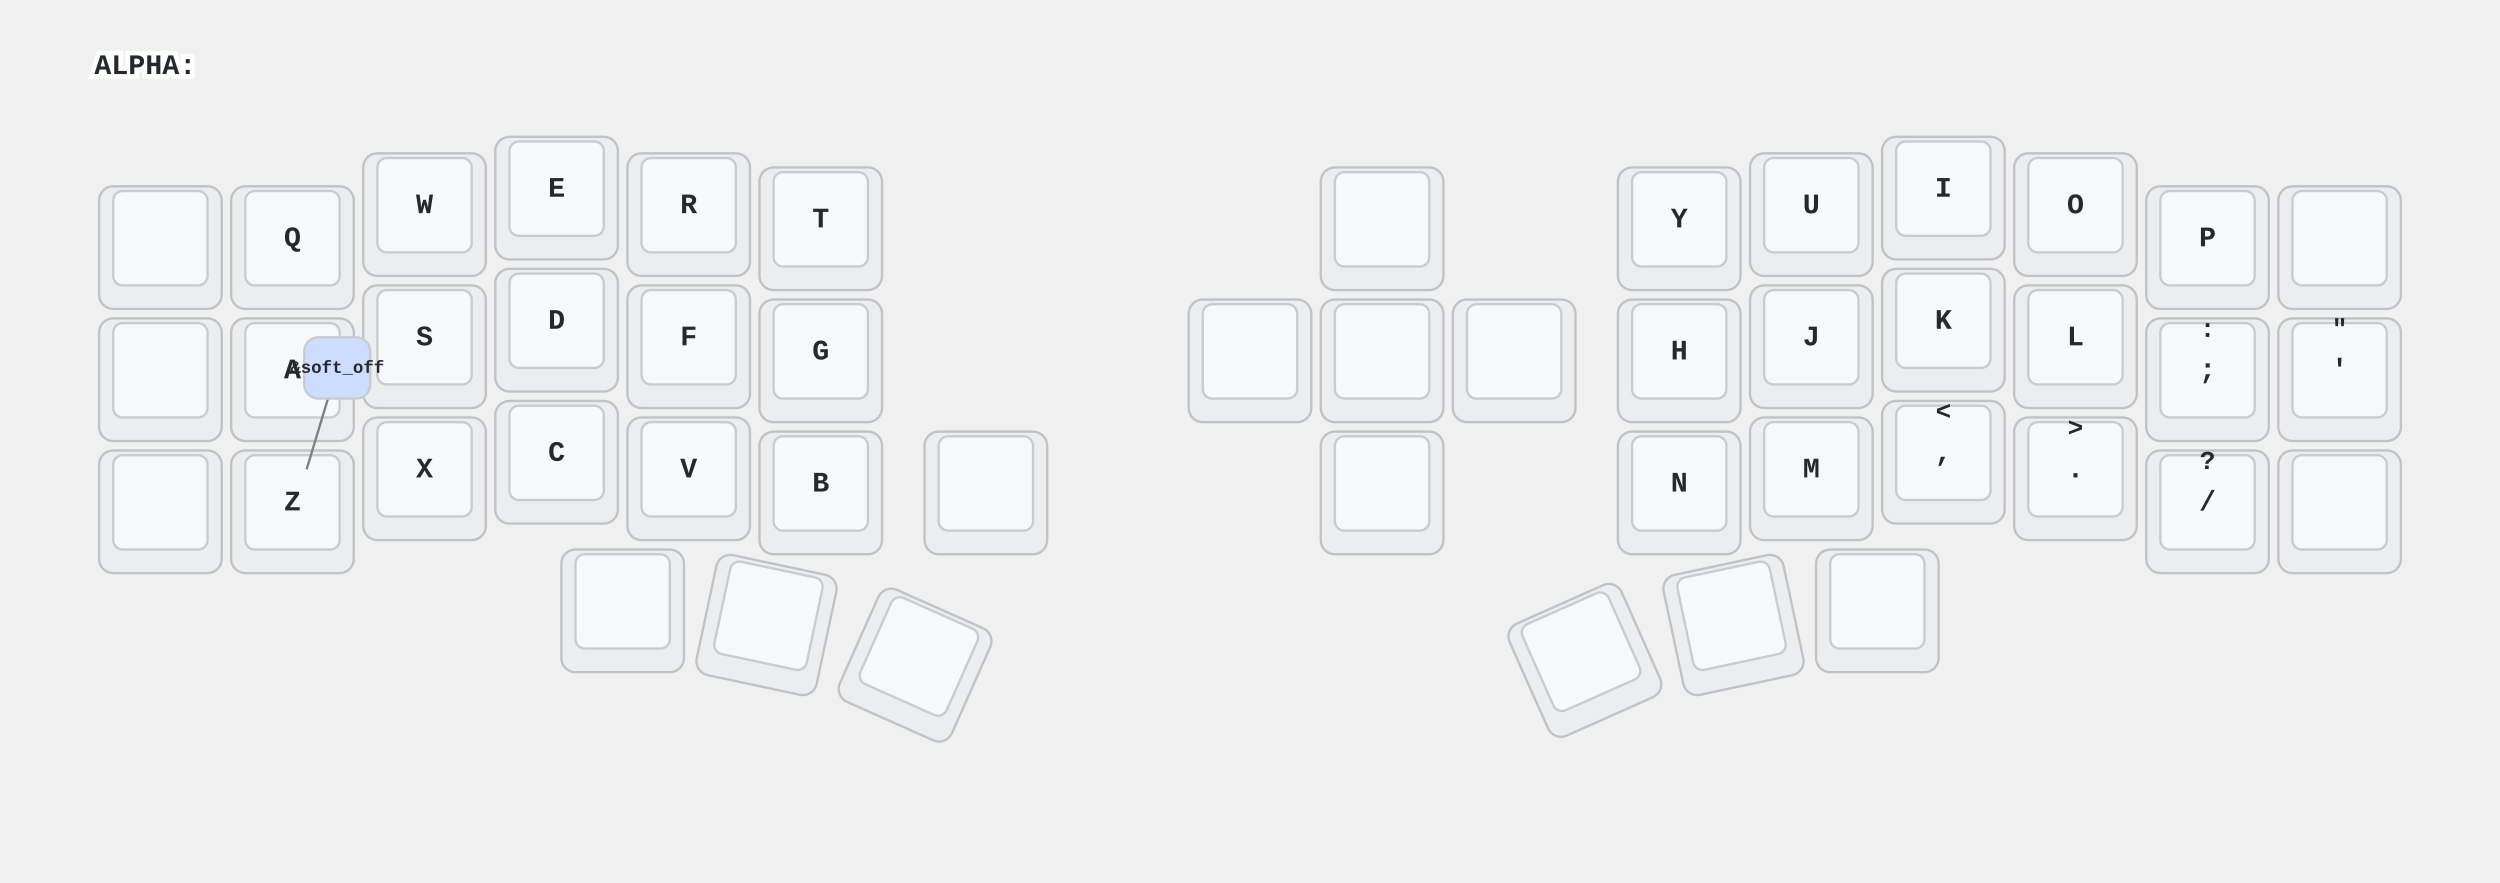
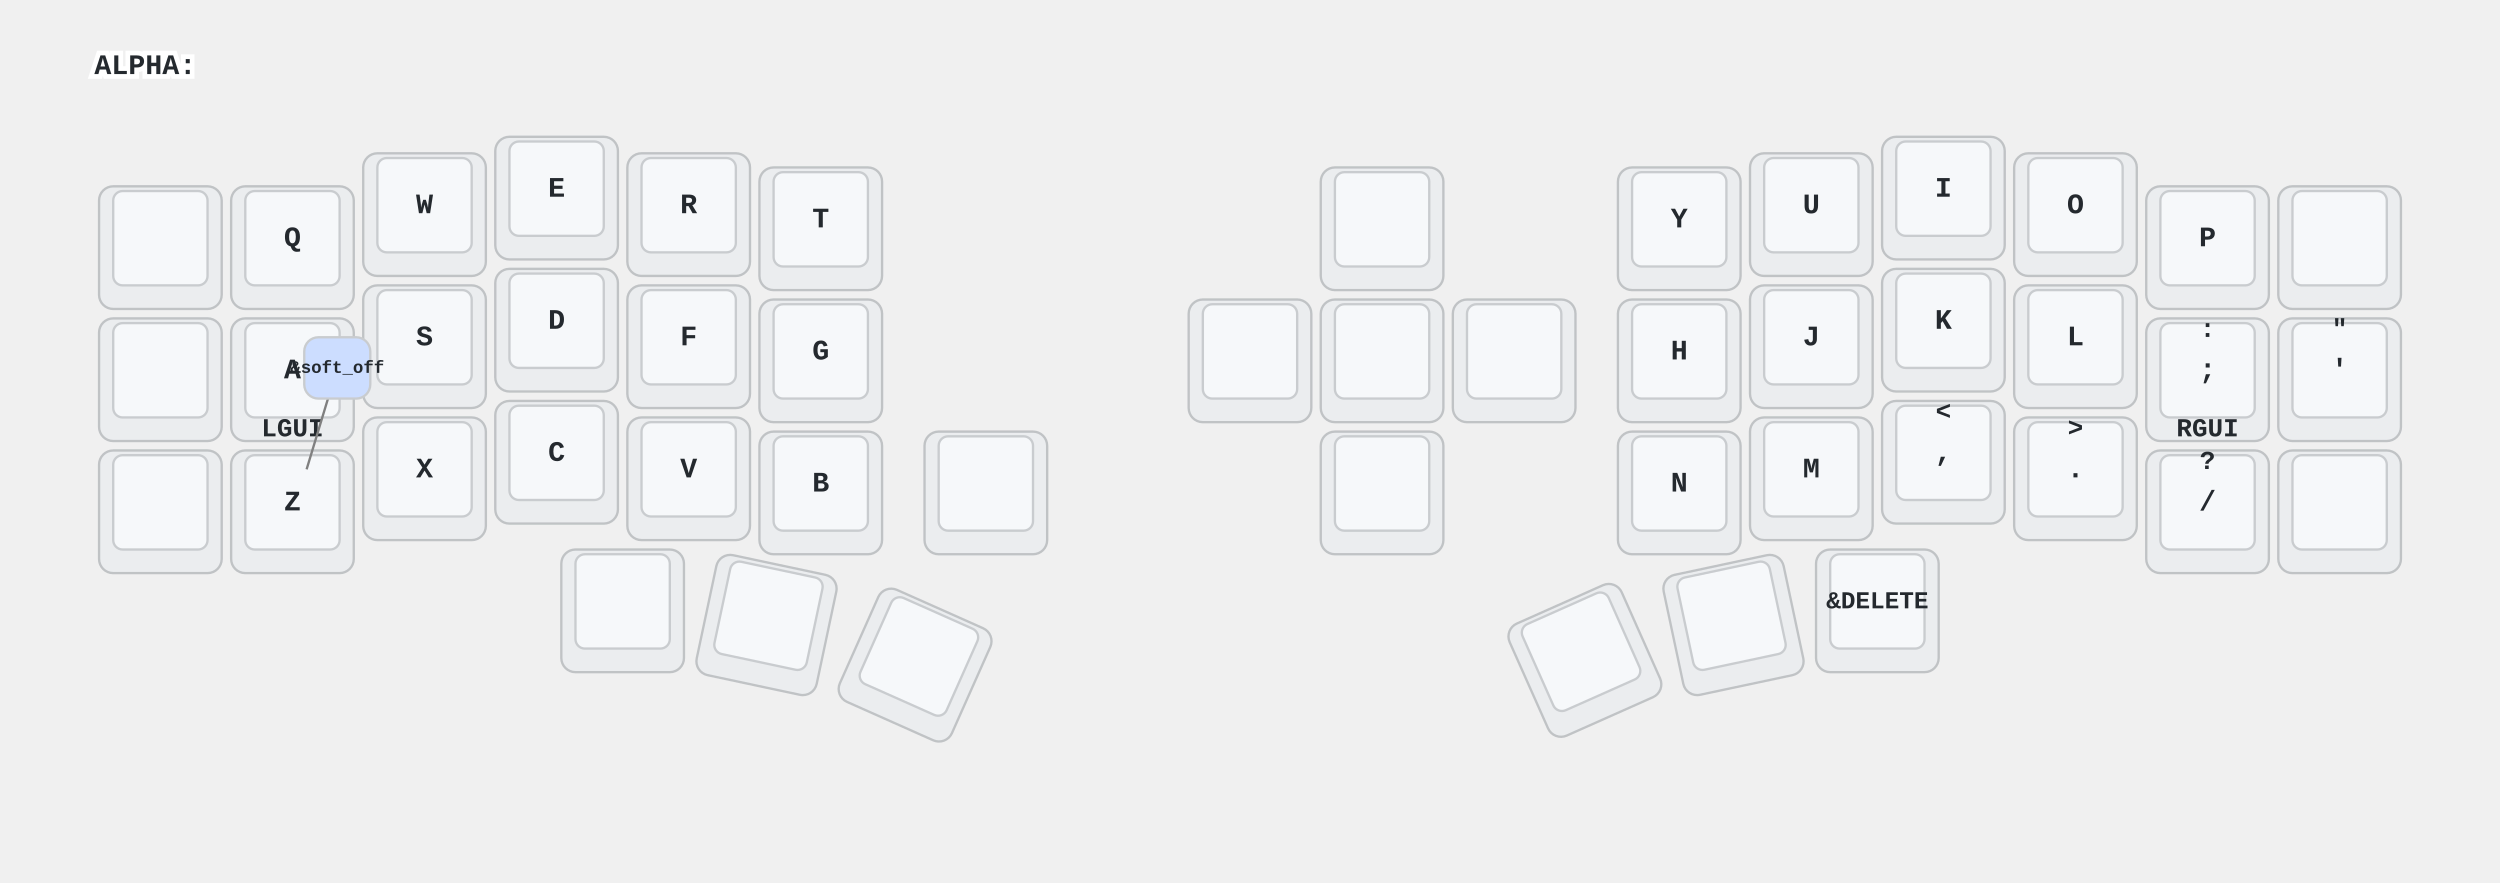
<svg xmlns="http://www.w3.org/2000/svg" xmlns:xlink="http://www.w3.org/1999/xlink" width="1060" height="374" viewBox="0 0 1060 374" class="keymap">
  <defs>/* start glyphs */
- <svg id="mdi:apple-keyboard-command">
-       <svg id="mdi-apple-keyboard-command" viewBox="0 0 24 24">
-         <path d="M6,2A4,4 0 0,1 10,6V8H14V6A4,4 0 0,1 18,2A4,4 0 0,1 22,6A4,4 0 0,1 18,10H16V14H18A4,4 0 0,1 22,18A4,4 0 0,1 18,22A4,4 0 0,1 14,18V16H10V18A4,4 0 0,1 6,22A4,4 0 0,1 2,18A4,4 0 0,1 6,14H8V10H6A4,4 0 0,1 2,6A4,4 0 0,1 6,2M16,18A2,2 0 0,0 18,20A2,2 0 0,0 20,18A2,2 0 0,0 18,16H16V18M14,10H10V14H14V10M6,16A2,2 0 0,0 4,18A2,2 0 0,0 6,20A2,2 0 0,0 8,18V16H6M8,6A2,2 0 0,0 6,4A2,2 0 0,0 4,6A2,2 0 0,0 6,8H8V6M18,8A2,2 0 0,0 20,6A2,2 0 0,0 18,4A2,2 0 0,0 16,6V8H18Z" />
+ <svg id="mdi:apple-keyboard-control">
+       <svg id="mdi-apple-keyboard-control" viewBox="0 0 24 24">
+         <path d="M19.78,11.78L18.36,13.19L12,6.83L5.64,13.19L4.22,11.78L12,4L19.78,11.78Z" />
      </svg>
    </svg>
    <svg id="mdi:apple-keyboard-option">
      <svg id="mdi-apple-keyboard-option" viewBox="0 0 24 24">
        <path d="M3,4H9.11L16.15,18H21V20H14.88L7.84,6H3V4M14,4H21V6H14V4Z" />
      </svg>
    </svg>
    <svg id="mdi:apple-keyboard-shift">
      <svg id="mdi-apple-keyboard-shift" viewBox="0 0 24 24">
        <path d="M15,18V12H17.17L12,6.83L6.83,12H9V18H15M12,4L22,14H17V20H7V14H2L12,4Z" />
      </svg>
    </svg>
    <svg id="mdi:backspace">
      <svg id="mdi-backspace" viewBox="0 0 24 24">
        <path d="M22,3H7C6.31,3 5.77,3.35 5.41,3.88L0,12L5.41,20.11C5.77,20.64 6.31,21 7,21H22A2,2 0 0,0 24,19V5A2,2 0 0,0 22,3M19,15.59L17.59,17L14,13.41L10.41,17L9,15.59L12.59,12L9,8.41L10.41,7L14,10.59L17.59,7L19,8.41L15.41,12" />
      </svg>
    </svg>
    <svg id="mdi:keyboard-esc">
      <svg id="mdi-keyboard-esc" viewBox="0 0 24 24">
        <path d="M1 7H7V9H3V11H7V13H3V15H7V17H1V7M11 7H15V9H11V11H13C14.11 11 15 11.9 15 13V15C15 16.11 14.11 17 13 17H9V15H13V13H11C9.9 13 9 12.11 9 11V9C9 7.9 9.9 7 11 7M19 7H21C22.11 7 23 7.9 23 9V10H21V9H19V15H21V14H23V15C23 16.11 22.11 17 21 17H19C17.9 17 17 16.11 17 15V9C17 7.9 17.9 7 19 7Z" />
      </svg>
    </svg>
    <svg id="mdi:keyboard-return">
      <svg id="mdi-keyboard-return" viewBox="0 0 24 24">
        <path d="M19,7V11H5.83L9.41,7.41L8,6L2,12L8,18L9.41,16.58L5.83,13H21V7H19Z" />
      </svg>
    </svg>
    <svg id="mdi:keyboard-space">
      <svg id="mdi-keyboard-space" viewBox="0 0 24 24">
        <path d="M3 15H5V19H19V15H21V19C21 20.1 20.1 21 19 21H5C3.9 21 3 20.1 3 19V15Z" />
      </svg>
    </svg>
    <svg id="mdi:keyboard-tab">
      <svg id="mdi-keyboard-tab" viewBox="0 0 24 24">
        <path d="M20,18H22V6H20M11.59,7.41L15.17,11H1V13H15.17L11.59,16.58L13,18L19,12L13,6L11.59,7.41Z" />
      </svg>
    </svg>
    <svg id="mdi:transfer">
      <svg id="mdi-transfer" viewBox="0 0 24 24">
        <path d="M8 4A2 2 0 0 0 6 6V10H8V6H16V9H13.5L17 12.5L20.5 9H18V6A2 2 0 0 0 16 4H8M3 12V14H11V12H3M3 15V17H11V15H3M13 15V17H21V15H13M3 18V20H11V18H3M13 18V20H21V18H13Z" />
      </svg>
    </svg>
  </defs>/* end glyphs */
<style>/* inherit to force styles through use tags */
svg path {
    fill: inherit;
}

/* font and background color specifications */
svg.keymap {
    font-family: SFMono-Regular,Consolas,Liberation Mono,Menlo,monospace;
    font-size: 14px;
    font-kerning: normal;
    text-rendering: optimizeLegibility;
    fill: #24292e;
}

/* default key styling */
rect.key {
    fill: #f6f8fa;
}

rect.key, rect.combo {
    stroke: #c9cccf;
    stroke-width: 1;
}

/* default key side styling, only used is draw_key_sides is set */
rect.side {
    filter: brightness(90%);
}

/* color accent for combo boxes */
rect.combo, rect.combo-separate {
    fill: #cdf;
}

/* color accent for held keys */
rect.held, rect.combo.held {
    fill: #fdd;
}

/* color accent for ghost (optional) keys */
rect.ghost, rect.combo.ghost {
    stroke-dasharray: 4, 4;
    stroke-width: 2;
}

text {
    text-anchor: middle;
    dominant-baseline: middle;
}

/* styling for layer labels */
text.label {
    font-weight: bold;
    text-anchor: start;
    stroke: white;
    stroke-width: 4;
    paint-order: stroke;
}

/* styling for optional footer */
text.footer {
    text-anchor: end;
    dominant-baseline: auto;
    stroke: white;
    stroke-width: 4;
    paint-order: stroke;
}

/* styling for combo tap, and key non-tap label text */
text.combo, text.hold, text.shifted, text.left, text.right {
    font-size: 11px;
}

text.hold {
    text-anchor: middle;
    dominant-baseline: auto;
}

text.shifted {
    text-anchor: middle;
    dominant-baseline: hanging;
}

text.left {
    text-anchor: start;
}

text.right {
    text-anchor: end;
}

text.layer-activator {
    text-decoration: underline;
}

/* styling for hold/shifted label text in combo box */
text.combo.hold, text.combo.shifted, text.combo.left, text.combo.right {
    font-size: 8px;
}

/* lighter symbol for transparent keys */
text.trans {
    fill: #7b7e81;
}

/* styling for combo dendrons */
path.combo {
    stroke-width: 1;
    stroke: gray;
    fill: none;
}

/* Start Tabler Icons Cleanup */
/* cannot use height/width with glyphs */
.icon-tabler &gt; path {
    fill: inherit;
    stroke: inherit;
    stroke-width: 2;
}
/* hide tabler's default box */
.icon-tabler &gt; path[stroke="none"][fill="none"] {
    visibility: hidden;
}
/* End Tabler Icons Cleanup */

/* For default sytles, see https://github.com/caksoylar/keymap-drawer/blob/main/keymap_drawer/config.py#L85 */

svg.keymap {
  font-family: Ubuntu Mono, Inconsolata, Consolas, Liberation Mono, Menlo, monospace;
  font-size: 12px;
  font-weight: bold;
  text-rendering: optimizeLegibility;
}

/* Color accent for held keys */
rect.held, rect.combo.held {
    fill: #ffc;
}

/* Technique borrowed and extended from https://github.com/englmaxi/zmk-config/blob/master/keymap-drawer/config.yaml */
.sym_sub_text.tap {
  translate: -5px 2px;
  font-size: 20px;
}
.sym_sub_text.shifted {
  translate: 10px 13px;
  font-size: 10px;
  opacity: 1.0;
}
.combo.sym_sub_text.tap {
  translate: -1px 1px;
}
.combo.sym_sub_text.shifted {
  translate: 7px 5px;
  font-size: 10px;
  opacity: 1.0;
}

/* Toggle */
.toggle.shifted {
  translate: -10px 12px;
}

.toggle.hold {
  translate: 13px -23px;
}

/* Variant for tap-dances */
.tap_dance.tap {
  translate: -7px 0px;
  font-size: 12px;
}
.tap_dance.shifted {
  translate: 7px 17px;
  font-size: 12px;
  opacity: 1.0;
}

/* Variant for symbol next to symbol */
.sym_by_sym.tap {
  translate: -6px 0px;
}
.sym_by_sym.shifted {
  translate: 10px 12px;
  opacity: 1.0;
}

.combo.sym_by_sym.tap {
  translate: -35px 0px;
}
.combo.sym_by_sym.shifted {
  translate: 35px 20px;
  opacity: 1.0;
}

.combo.sym_by_sym.hold {
  visibility: hidden;
}

/* hide hold box for combo sym_by_sym */
.combo.sym_by_sym.hold &gt; path[stroke="none"][fill="none"] {
  visibility: hidden;
}
</style>
  <g transform="translate(40, 0)" class="layer-ALPHA">
    <text x="0" y="28" class="label" id="ALPHA">ALPHA:</text>
    <g transform="translate(0, 56)">
      <g transform="translate(28, 49)" class="key keypos-0">
        <rect rx="6" ry="6" x="-26" y="-26" width="52" height="52" class="key side" />
        <rect rx="4" ry="4" x="-20" y="-24" width="40" height="40" class="key" />
        <use href="#mdi:keyboard-esc" xlink:href="#mdi:keyboard-esc" x="-9" y="-13" height="18" width="18.0" class="key tap glyph mdi:keyboard-esc" />
      </g>
      <g transform="translate(84, 49)" class="key keypos-1">
        <rect rx="6" ry="6" x="-26" y="-26" width="52" height="52" class="key side" />
        <rect rx="4" ry="4" x="-20" y="-24" width="40" height="40" class="key" />
        <text x="0" y="-4" class="key tap">Q</text>
      </g>
      <g transform="translate(140, 35)" class="key keypos-2">
        <rect rx="6" ry="6" x="-26" y="-26" width="52" height="52" class="key side" />
        <rect rx="4" ry="4" x="-20" y="-24" width="40" height="40" class="key" />
        <text x="0" y="-4" class="key tap">W</text>
      </g>
      <g transform="translate(196, 28)" class="key keypos-3">
        <rect rx="6" ry="6" x="-26" y="-26" width="52" height="52" class="key side" />
        <rect rx="4" ry="4" x="-20" y="-24" width="40" height="40" class="key" />
        <text x="0" y="-4" class="key tap">E</text>
      </g>
      <g transform="translate(252, 35)" class="key keypos-4">
        <rect rx="6" ry="6" x="-26" y="-26" width="52" height="52" class="key side" />
        <rect rx="4" ry="4" x="-20" y="-24" width="40" height="40" class="key" />
        <text x="0" y="-4" class="key tap">R</text>
      </g>
      <g transform="translate(308, 41)" class="key keypos-5">
        <rect rx="6" ry="6" x="-26" y="-26" width="52" height="52" class="key side" />
        <rect rx="4" ry="4" x="-20" y="-24" width="40" height="40" class="key" />
        <text x="0" y="-4" class="key tap">T</text>
      </g>
      <g transform="translate(546, 41)" class="key trans keypos-6">
        <rect rx="6" ry="6" x="-26" y="-26" width="52" height="52" class="key trans side" />
        <rect rx="4" ry="4" x="-20" y="-24" width="40" height="40" class="key trans" />
        <use href="#mdi:transfer" xlink:href="#mdi:transfer" x="-9" y="-13" height="18" width="18.0" class="key trans tap glyph mdi:transfer" />
      </g>
      <g transform="translate(672, 41)" class="key keypos-7">
        <rect rx="6" ry="6" x="-26" y="-26" width="52" height="52" class="key side" />
        <rect rx="4" ry="4" x="-20" y="-24" width="40" height="40" class="key" />
        <text x="0" y="-4" class="key tap">Y</text>
      </g>
      <g transform="translate(728, 35)" class="key keypos-8">
        <rect rx="6" ry="6" x="-26" y="-26" width="52" height="52" class="key side" />
        <rect rx="4" ry="4" x="-20" y="-24" width="40" height="40" class="key" />
        <text x="0" y="-4" class="key tap">U</text>
      </g>
      <g transform="translate(784, 28)" class="key keypos-9">
        <rect rx="6" ry="6" x="-26" y="-26" width="52" height="52" class="key side" />
        <rect rx="4" ry="4" x="-20" y="-24" width="40" height="40" class="key" />
        <text x="0" y="-4" class="key tap">I</text>
      </g>
      <g transform="translate(840, 35)" class="key keypos-10">
        <rect rx="6" ry="6" x="-26" y="-26" width="52" height="52" class="key side" />
        <rect rx="4" ry="4" x="-20" y="-24" width="40" height="40" class="key" />
        <text x="0" y="-4" class="key tap">O</text>
      </g>
      <g transform="translate(896, 49)" class="key keypos-11">
        <rect rx="6" ry="6" x="-26" y="-26" width="52" height="52" class="key side" />
        <rect rx="4" ry="4" x="-20" y="-24" width="40" height="40" class="key" />
        <text x="0" y="-4" class="key tap">P</text>
      </g>
      <g transform="translate(952, 49)" class="key backspace keypos-12">
        <rect rx="6" ry="6" x="-26" y="-26" width="52" height="52" class="key backspace side" />
        <rect rx="4" ry="4" x="-20" y="-24" width="40" height="40" class="key backspace" />
        <use href="#mdi:backspace" xlink:href="#mdi:backspace" x="-9" y="-13" height="18" width="18.0" class="key backspace tap glyph mdi:backspace" />
      </g>
      <g transform="translate(28, 105)" class="key keypos-13">
        <rect rx="6" ry="6" x="-26" y="-26" width="52" height="52" class="key side" />
        <rect rx="4" ry="4" x="-20" y="-24" width="40" height="40" class="key" />
        <use href="#mdi:keyboard-tab" xlink:href="#mdi:keyboard-tab" x="-9" y="-13" height="18" width="18.0" class="key tap glyph mdi:keyboard-tab" />
      </g>
      <g transform="translate(84, 105)" class="key keypos-14">
        <rect rx="6" ry="6" x="-26" y="-26" width="52" height="52" class="key side" />
        <rect rx="4" ry="4" x="-20" y="-24" width="40" height="40" class="key" />
        <text x="0" y="-4" class="key tap">A</text>
+         <text x="0" y="24" class="key hold">LGUI</text>
      </g>
      <g transform="translate(140, 91)" class="key keypos-15">
        <rect rx="6" ry="6" x="-26" y="-26" width="52" height="52" class="key side" />
        <rect rx="4" ry="4" x="-20" y="-24" width="40" height="40" class="key" />
        <text x="0" y="-4" class="key tap">S</text>
+         <use href="#mdi:apple-keyboard-option" xlink:href="#mdi:apple-keyboard-option" x="-8" y="9" height="15" width="15.0" class="key hold glyph mdi:apple-keyboard-option" />
      </g>
      <g transform="translate(196, 84)" class="key keypos-16">
        <rect rx="6" ry="6" x="-26" y="-26" width="52" height="52" class="key side" />
        <rect rx="4" ry="4" x="-20" y="-24" width="40" height="40" class="key" />
        <text x="0" y="-4" class="key tap">D</text>
+         <use href="#mdi:apple-keyboard-control" xlink:href="#mdi:apple-keyboard-control" x="-8" y="9" height="15" width="15.0" class="key hold glyph mdi:apple-keyboard-control" />
      </g>
      <g transform="translate(252, 91)" class="key keypos-17">
        <rect rx="6" ry="6" x="-26" y="-26" width="52" height="52" class="key side" />
        <rect rx="4" ry="4" x="-20" y="-24" width="40" height="40" class="key" />
        <text x="0" y="-4" class="key tap">F</text>
+         <use href="#mdi:apple-keyboard-shift" xlink:href="#mdi:apple-keyboard-shift" x="-8" y="9" height="15" width="15.0" class="key hold glyph mdi:apple-keyboard-shift" />
      </g>
      <g transform="translate(308, 97)" class="key keypos-18">
        <rect rx="6" ry="6" x="-26" y="-26" width="52" height="52" class="key side" />
        <rect rx="4" ry="4" x="-20" y="-24" width="40" height="40" class="key" />
        <text x="0" y="-4" class="key tap">G</text>
      </g>
      <g transform="translate(490, 97)" class="key trans keypos-19">
        <rect rx="6" ry="6" x="-26" y="-26" width="52" height="52" class="key trans side" />
        <rect rx="4" ry="4" x="-20" y="-24" width="40" height="40" class="key trans" />
        <use href="#mdi:transfer" xlink:href="#mdi:transfer" x="-9" y="-13" height="18" width="18.0" class="key trans tap glyph mdi:transfer" />
      </g>
      <g transform="translate(546, 97)" class="key trans keypos-20">
        <rect rx="6" ry="6" x="-26" y="-26" width="52" height="52" class="key trans side" />
        <rect rx="4" ry="4" x="-20" y="-24" width="40" height="40" class="key trans" />
        <use href="#mdi:transfer" xlink:href="#mdi:transfer" x="-9" y="-13" height="18" width="18.0" class="key trans tap glyph mdi:transfer" />
      </g>
      <g transform="translate(602, 97)" class="key trans keypos-21">
        <rect rx="6" ry="6" x="-26" y="-26" width="52" height="52" class="key trans side" />
        <rect rx="4" ry="4" x="-20" y="-24" width="40" height="40" class="key trans" />
        <use href="#mdi:transfer" xlink:href="#mdi:transfer" x="-9" y="-13" height="18" width="18.0" class="key trans tap glyph mdi:transfer" />
      </g>
      <g transform="translate(672, 97)" class="key keypos-22">
        <rect rx="6" ry="6" x="-26" y="-26" width="52" height="52" class="key side" />
        <rect rx="4" ry="4" x="-20" y="-24" width="40" height="40" class="key" />
        <text x="0" y="-4" class="key tap">H</text>
      </g>
      <g transform="translate(728, 91)" class="key keypos-23">
        <rect rx="6" ry="6" x="-26" y="-26" width="52" height="52" class="key side" />
        <rect rx="4" ry="4" x="-20" y="-24" width="40" height="40" class="key" />
        <text x="0" y="-4" class="key tap">J</text>
+         <use href="#mdi:apple-keyboard-shift" xlink:href="#mdi:apple-keyboard-shift" x="-8" y="9" height="15" width="15.0" class="key hold glyph mdi:apple-keyboard-shift" />
      </g>
      <g transform="translate(784, 84)" class="key keypos-24">
        <rect rx="6" ry="6" x="-26" y="-26" width="52" height="52" class="key side" />
        <rect rx="4" ry="4" x="-20" y="-24" width="40" height="40" class="key" />
        <text x="0" y="-4" class="key tap">K</text>
+         <use href="#mdi:apple-keyboard-control" xlink:href="#mdi:apple-keyboard-control" x="-8" y="9" height="15" width="15.0" class="key hold glyph mdi:apple-keyboard-control" />
      </g>
      <g transform="translate(840, 91)" class="key keypos-25">
        <rect rx="6" ry="6" x="-26" y="-26" width="52" height="52" class="key side" />
        <rect rx="4" ry="4" x="-20" y="-24" width="40" height="40" class="key" />
        <text x="0" y="-4" class="key tap">L</text>
+         <use href="#mdi:apple-keyboard-option" xlink:href="#mdi:apple-keyboard-option" x="-8" y="9" height="15" width="15.0" class="key hold glyph mdi:apple-keyboard-option" />
      </g>
      <g transform="translate(896, 105)" class="key keypos-26">
        <rect rx="6" ry="6" x="-26" y="-26" width="52" height="52" class="key side" />
        <rect rx="4" ry="4" x="-20" y="-24" width="40" height="40" class="key" />
        <text x="0" y="-4" class="key tap">;</text>
+         <text x="0" y="24" class="key hold">RGUI</text>
        <text x="0" y="-24" class="key shifted">:</text>
      </g>
      <g transform="translate(952, 105)" class="key keypos-27">
        <rect rx="6" ry="6" x="-26" y="-26" width="52" height="52" class="key side" />
        <rect rx="4" ry="4" x="-20" y="-24" width="40" height="40" class="key" />
        <text x="0" y="-4" class="key tap">'</text>
        <text x="0" y="-24" class="key shifted">"</text>
      </g>
      <g transform="translate(28, 161)" class="key keypos-28">
        <rect rx="6" ry="6" x="-26" y="-26" width="52" height="52" class="key side" />
        <rect rx="4" ry="4" x="-20" y="-24" width="40" height="40" class="key" />
        <use href="#mdi:apple-keyboard-shift" xlink:href="#mdi:apple-keyboard-shift" x="-9" y="-13" height="18" width="18.0" class="key tap glyph mdi:apple-keyboard-shift" />
      </g>
      <g transform="translate(84, 161)" class="key keypos-29">
        <rect rx="6" ry="6" x="-26" y="-26" width="52" height="52" class="key side" />
        <rect rx="4" ry="4" x="-20" y="-24" width="40" height="40" class="key" />
        <text x="0" y="-4" class="key tap">Z</text>
      </g>
      <g transform="translate(140, 147)" class="key keypos-30">
        <rect rx="6" ry="6" x="-26" y="-26" width="52" height="52" class="key side" />
        <rect rx="4" ry="4" x="-20" y="-24" width="40" height="40" class="key" />
        <text x="0" y="-4" class="key tap">X</text>
      </g>
      <g transform="translate(196, 140)" class="key keypos-31">
        <rect rx="6" ry="6" x="-26" y="-26" width="52" height="52" class="key side" />
        <rect rx="4" ry="4" x="-20" y="-24" width="40" height="40" class="key" />
        <text x="0" y="-4" class="key tap">C</text>
      </g>
      <g transform="translate(252, 147)" class="key keypos-32">
        <rect rx="6" ry="6" x="-26" y="-26" width="52" height="52" class="key side" />
        <rect rx="4" ry="4" x="-20" y="-24" width="40" height="40" class="key" />
        <text x="0" y="-4" class="key tap">V</text>
      </g>
      <g transform="translate(308, 153)" class="key keypos-33">
        <rect rx="6" ry="6" x="-26" y="-26" width="52" height="52" class="key side" />
        <rect rx="4" ry="4" x="-20" y="-24" width="40" height="40" class="key" />
        <text x="0" y="-4" class="key tap">B</text>
      </g>
      <g transform="translate(378, 153)" class="key trans keypos-34">
        <rect rx="6" ry="6" x="-26" y="-26" width="52" height="52" class="key trans side" />
        <rect rx="4" ry="4" x="-20" y="-24" width="40" height="40" class="key trans" />
        <use href="#mdi:transfer" xlink:href="#mdi:transfer" x="-9" y="-13" height="18" width="18.0" class="key trans tap glyph mdi:transfer" />
      </g>
      <g transform="translate(546, 153)" class="key trans keypos-35">
        <rect rx="6" ry="6" x="-26" y="-26" width="52" height="52" class="key trans side" />
        <rect rx="4" ry="4" x="-20" y="-24" width="40" height="40" class="key trans" />
        <use href="#mdi:transfer" xlink:href="#mdi:transfer" x="-9" y="-13" height="18" width="18.0" class="key trans tap glyph mdi:transfer" />
      </g>
      <g transform="translate(672, 153)" class="key keypos-36">
        <rect rx="6" ry="6" x="-26" y="-26" width="52" height="52" class="key side" />
        <rect rx="4" ry="4" x="-20" y="-24" width="40" height="40" class="key" />
        <text x="0" y="-4" class="key tap">N</text>
      </g>
      <g transform="translate(728, 147)" class="key keypos-37">
        <rect rx="6" ry="6" x="-26" y="-26" width="52" height="52" class="key side" />
        <rect rx="4" ry="4" x="-20" y="-24" width="40" height="40" class="key" />
        <text x="0" y="-4" class="key tap">M</text>
      </g>
      <g transform="translate(784, 140)" class="key keypos-38">
        <rect rx="6" ry="6" x="-26" y="-26" width="52" height="52" class="key side" />
        <rect rx="4" ry="4" x="-20" y="-24" width="40" height="40" class="key" />
        <text x="0" y="-4" class="key tap">,</text>
        <text x="0" y="-24" class="key shifted">&lt;</text>
      </g>
      <g transform="translate(840, 147)" class="key keypos-39">
        <rect rx="6" ry="6" x="-26" y="-26" width="52" height="52" class="key side" />
        <rect rx="4" ry="4" x="-20" y="-24" width="40" height="40" class="key" />
        <text x="0" y="-4" class="key tap">.</text>
        <text x="0" y="-24" class="key shifted">&gt;</text>
      </g>
      <g transform="translate(896, 161)" class="key keypos-40">
        <rect rx="6" ry="6" x="-26" y="-26" width="52" height="52" class="key side" />
        <rect rx="4" ry="4" x="-20" y="-24" width="40" height="40" class="key" />
        <text x="0" y="-4" class="key tap">/</text>
        <text x="0" y="-24" class="key shifted">?</text>
      </g>
      <g transform="translate(952, 161)" class="key keypos-41">
        <rect rx="6" ry="6" x="-26" y="-26" width="52" height="52" class="key side" />
        <rect rx="4" ry="4" x="-20" y="-24" width="40" height="40" class="key" />
        <use href="#mdi:keyboard-return" xlink:href="#mdi:keyboard-return" x="-9" y="-13" height="18" width="18.0" class="key tap glyph mdi:keyboard-return" />
        <use href="#mdi:apple-keyboard-shift" xlink:href="#mdi:apple-keyboard-shift" x="-8" y="9" height="15" width="15.0" class="key hold glyph mdi:apple-keyboard-shift" />
      </g>
      <g transform="translate(224, 203)" class="key keypos-42">
        <rect rx="6" ry="6" x="-26" y="-26" width="52" height="52" class="key side" />
        <rect rx="4" ry="4" x="-20" y="-24" width="40" height="40" class="key" />
-         <use href="#mdi:apple-keyboard-option" xlink:href="#mdi:apple-keyboard-option" x="-9" y="-13" height="18" width="18.0" class="key tap glyph mdi:apple-keyboard-option" />
+         <use href="#mdi:keyboard-esc" xlink:href="#mdi:keyboard-esc" x="-9" y="-13" height="18" width="18.0" class="key tap glyph mdi:keyboard-esc" />
      </g>
      <g transform="translate(285, 209) rotate(12.0)" class="key keypos-43">
        <rect rx="6" ry="6" x="-26" y="-26" width="52" height="52" class="key side" />
        <rect rx="4" ry="4" x="-20" y="-24" width="40" height="40" class="key" />
-         <use href="#mdi:apple-keyboard-command" xlink:href="#mdi:apple-keyboard-command" x="-9" y="-13" height="18" width="18.0" class="key tap glyph mdi:apple-keyboard-command" />
-       </g>
-       <g transform="translate(348, 226) rotate(24.0)" class="key trans keypos-44">
-         <rect rx="6" ry="6" x="-26" y="-26" width="52" height="52" class="key trans side" />
-         <rect rx="4" ry="4" x="-20" y="-24" width="40" height="40" class="key trans" />
-         <use href="#mdi:transfer" xlink:href="#mdi:transfer" x="-9" y="-13" height="18" width="18.0" class="key trans tap glyph mdi:transfer" />
-       </g>
-       <g transform="translate(632, 224) rotate(-24.0)" class="key keypos-45">
-         <rect rx="6" ry="6" x="-26" y="-26" width="52" height="52" class="key side" />
-         <rect rx="4" ry="4" x="-20" y="-24" width="40" height="40" class="key" />
        <use href="#mdi:keyboard-space" xlink:href="#mdi:keyboard-space" x="-9" y="-13" height="18" width="18.0" class="key tap glyph mdi:keyboard-space" />
      </g>
-       <g transform="translate(695, 209) rotate(-12.0)" class="key trans keypos-46">
-         <rect rx="6" ry="6" x="-26" y="-26" width="52" height="52" class="key trans side" />
-         <rect rx="4" ry="4" x="-20" y="-24" width="40" height="40" class="key trans" />
-         <use href="#mdi:transfer" xlink:href="#mdi:transfer" x="-9" y="-13" height="18" width="18.0" class="key trans tap glyph mdi:transfer" />
-       </g>
-       <g transform="translate(756, 203)" class="key trans keypos-47">
-         <rect rx="6" ry="6" x="-26" y="-26" width="52" height="52" class="key trans side" />
-         <rect rx="4" ry="4" x="-20" y="-24" width="40" height="40" class="key trans" />
-         <use href="#mdi:transfer" xlink:href="#mdi:transfer" x="-9" y="-13" height="18" width="18.0" class="key trans tap glyph mdi:transfer" />
+       <g transform="translate(348, 226) rotate(24.0)" class="key keypos-44">
+         <rect rx="6" ry="6" x="-26" y="-26" width="52" height="52" class="key side" />
+         <rect rx="4" ry="4" x="-20" y="-24" width="40" height="40" class="key" />
+         <use href="#mdi:keyboard-tab" xlink:href="#mdi:keyboard-tab" x="-9" y="-13" height="18" width="18.0" class="key tap glyph mdi:keyboard-tab" />
+       </g>
+       <g transform="translate(632, 224) rotate(-24.0)" class="key enter keypos-45">
+         <rect rx="6" ry="6" x="-26" y="-26" width="52" height="52" class="key enter side" />
+         <rect rx="4" ry="4" x="-20" y="-24" width="40" height="40" class="key enter" />
+         <use href="#mdi:keyboard-return" xlink:href="#mdi:keyboard-return" x="-9" y="-13" height="18" width="18.0" class="key enter tap glyph mdi:keyboard-return" />
+       </g>
+       <g transform="translate(695, 209) rotate(-12.0)" class="key backspace keypos-46">
+         <rect rx="6" ry="6" x="-26" y="-26" width="52" height="52" class="key backspace side" />
+         <rect rx="4" ry="4" x="-20" y="-24" width="40" height="40" class="key backspace" />
+         <use href="#mdi:backspace" xlink:href="#mdi:backspace" x="-9" y="-13" height="18" width="18.0" class="key backspace tap glyph mdi:backspace" />
+       </g>
+       <g transform="translate(756, 203)" class="key keypos-47">
+         <rect rx="6" ry="6" x="-26" y="-26" width="52" height="52" class="key side" />
+         <rect rx="4" ry="4" x="-20" y="-24" width="40" height="40" class="key" />
+         <text x="0" y="-4" class="key tap">
+           <tspan style="font-size: 86%">&amp;DELETE</tspan>
+         </text>
      </g>
      <g class="combo combopos-0">
        <path d="M103,100 l-13,43" class="combo" />
        <rect rx="6" ry="6" x="89" y="87" width="28" height="26" class="combo" />
        <text x="103" y="100" class="combo tap">
          <tspan style="font-size: 67%">&amp;soft_off</tspan>
        </text>
      </g>
    </g>
  </g>
</svg>
